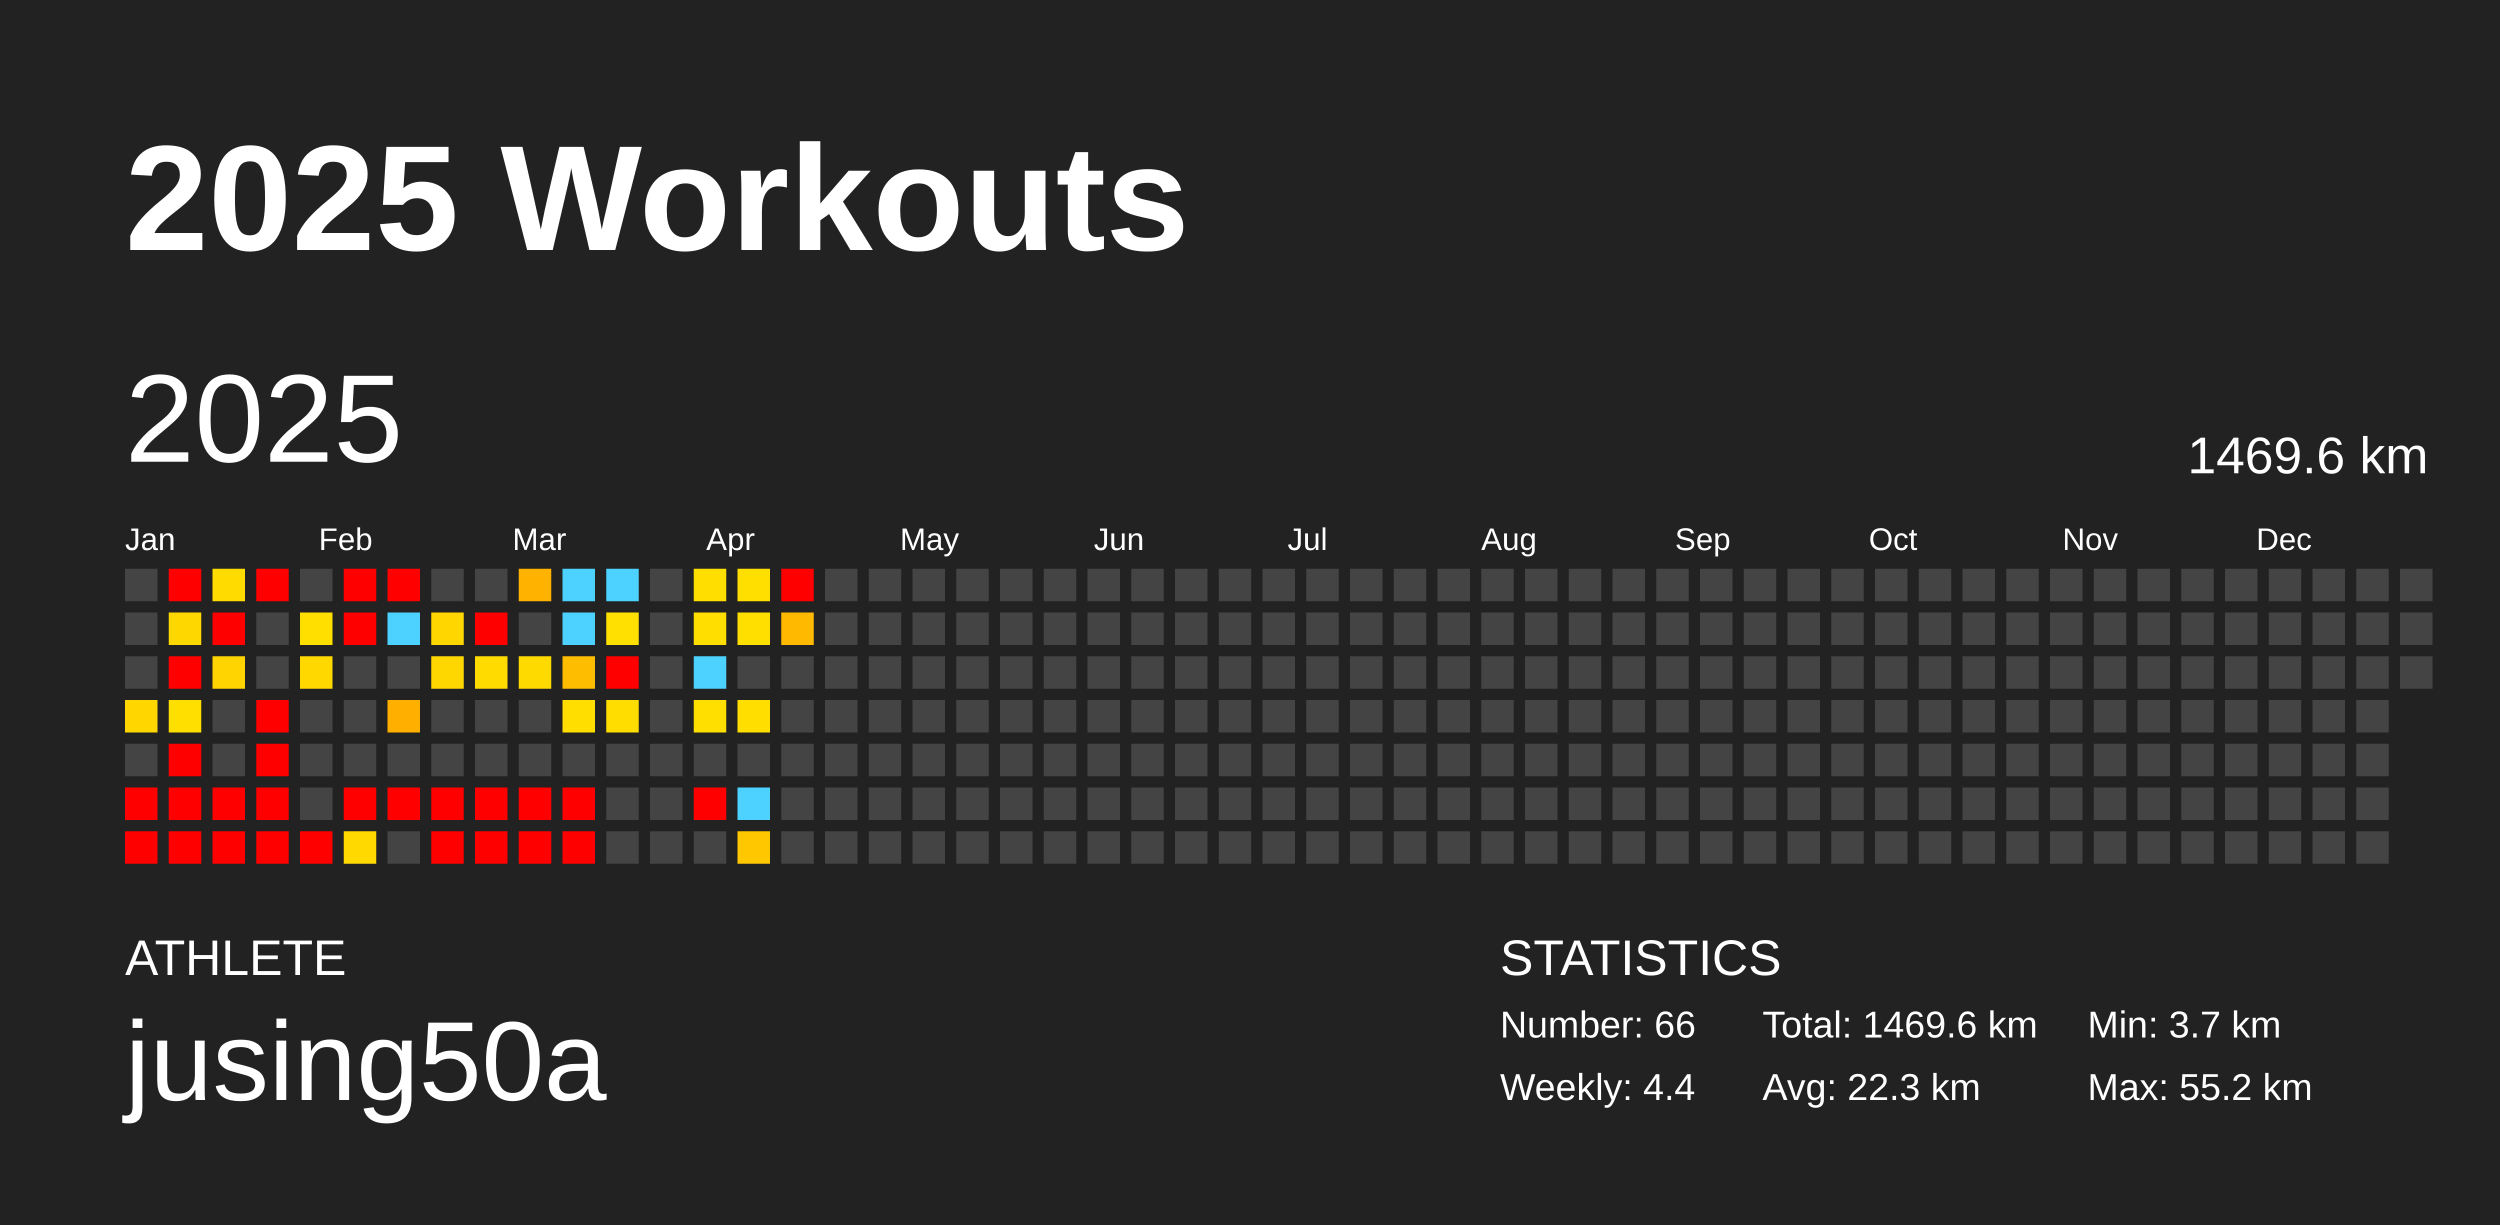
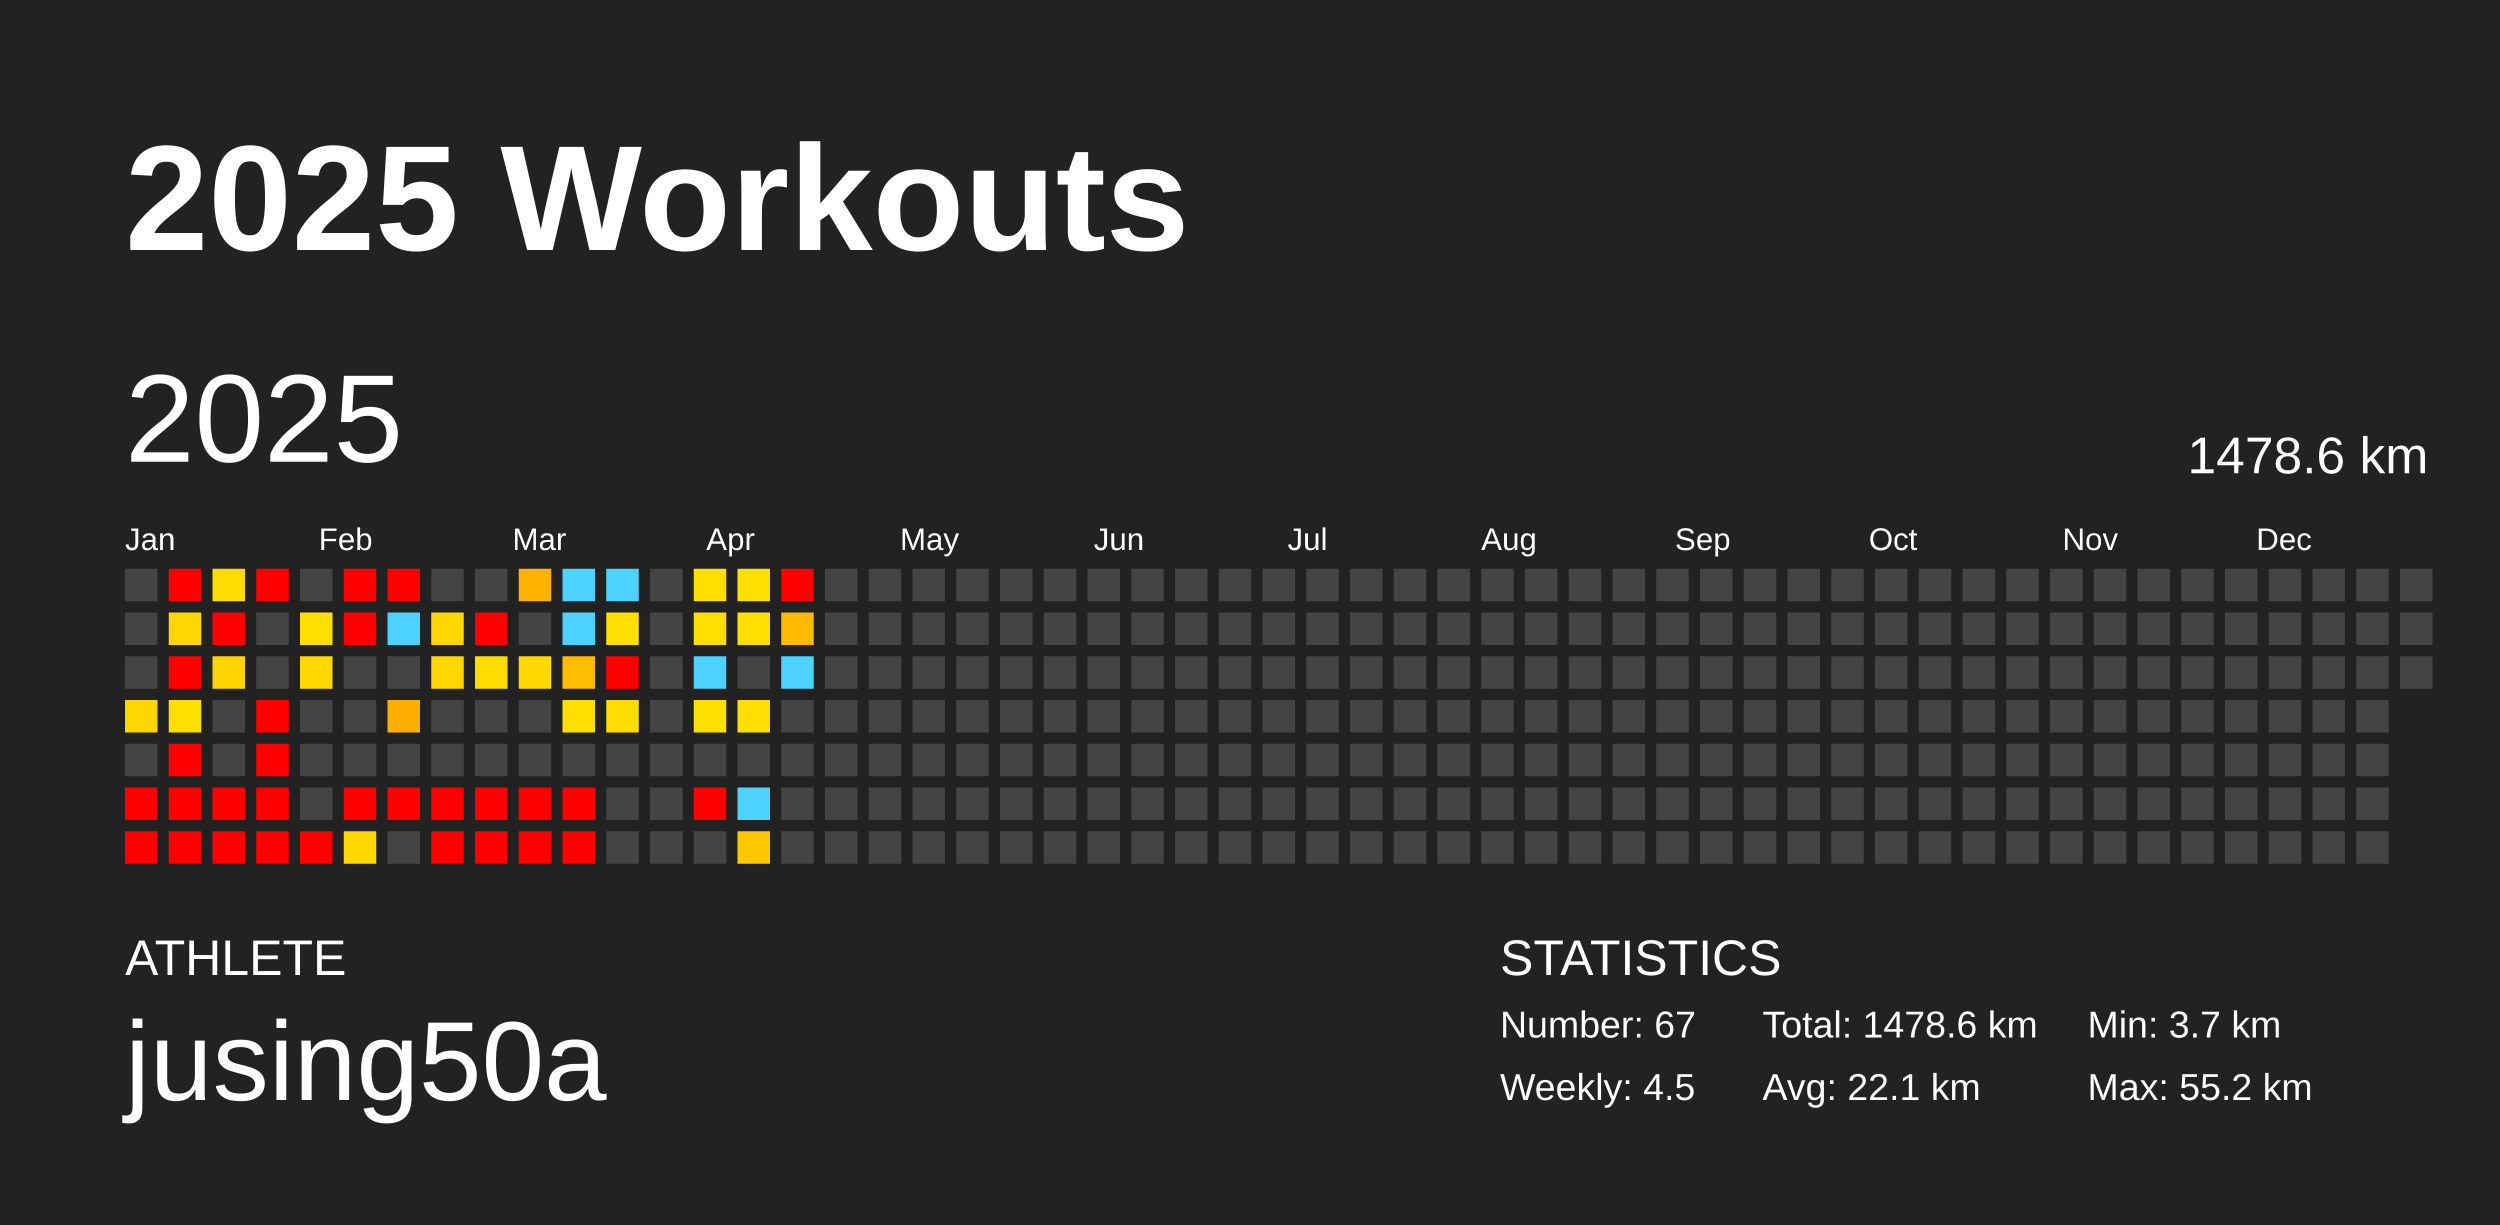
<svg xmlns="http://www.w3.org/2000/svg" baseProfile="full" height="98mm" version="1.1" viewBox="0,0,200,98" width="200mm">
  <defs />
  <rect fill="#222222" height="98" width="200" x="0" y="0" />
  <text fill="#FFFFFF" style="font-size:12px; font-family:Arial; font-weight:bold;" x="10" y="20">2025 Workouts</text>
  <text fill="#FFFFFF" style="font-size:4px; font-family:Arial" x="10" y="78">ATHLETE</text>
  <text fill="#FFFFFF" style="font-size:9px; font-family:Arial" x="10" y="88">jusing50a</text>
  <text fill="#FFFFFF" style="font-size:4px; font-family:Arial" x="120" y="78">STATISTICS</text>
-   <text fill="#FFFFFF" style="font-size:3px; font-family:Arial" x="120" y="83">Number: 66</text>
-   <text fill="#FFFFFF" style="font-size:3px; font-family:Arial" x="120" y="88">Weekly: 4.4</text>
-   <text fill="#FFFFFF" style="font-size:3px; font-family:Arial" x="141" y="83">Total: 1469.6 km</text>
-   <text fill="#FFFFFF" style="font-size:3px; font-family:Arial" x="141" y="88">Avg: 22.3 km</text>
+   <text fill="#FFFFFF" style="font-size:3px; font-family:Arial" x="120" y="83">Number: 67</text>
+   <text fill="#FFFFFF" style="font-size:3px; font-family:Arial" x="120" y="88">Weekly: 4.5</text>
+   <text fill="#FFFFFF" style="font-size:3px; font-family:Arial" x="141" y="83">Total: 1478.6 km</text>
+   <text fill="#FFFFFF" style="font-size:3px; font-family:Arial" x="141" y="88">Avg: 22.1 km</text>
  <text fill="#FFFFFF" style="font-size:3px; font-family:Arial" x="167" y="83">Min: 3.7 km</text>
  <text fill="#FFFFFF" style="font-size:3px; font-family:Arial" x="167" y="88">Max: 55.2 km</text>
  <text dominant-baseline="hanging" fill="#FFFFFF" style="font-size:10.0px; font-family:Arial;" x="10" y="30">2025</text>
-   <text dominant-baseline="hanging" fill="#FFFFFF" style="font-size:4.125px; font-family:Arial;" x="175" y="35">1469.6 km</text>
+   <text dominant-baseline="hanging" fill="#FFFFFF" style="font-size:4.125px; font-family:Arial;" x="175" y="35">1478.6 km</text>
  <text fill="#FFFFFF" style="font-size:2.5px; font-family:Arial" x="10.0" y="44">Jan</text>
  <text fill="#FFFFFF" style="font-size:2.5px; font-family:Arial" x="25.5" y="44">Feb</text>
  <text fill="#FFFFFF" style="font-size:2.5px; font-family:Arial" x="41.0" y="44">Mar</text>
  <text fill="#FFFFFF" style="font-size:2.5px; font-family:Arial" x="56.5" y="44">Apr</text>
  <text fill="#FFFFFF" style="font-size:2.5px; font-family:Arial" x="72.0" y="44">May</text>
  <text fill="#FFFFFF" style="font-size:2.5px; font-family:Arial" x="87.5" y="44">Jun</text>
  <text fill="#FFFFFF" style="font-size:2.5px; font-family:Arial" x="103.0" y="44">Jul</text>
  <text fill="#FFFFFF" style="font-size:2.5px; font-family:Arial" x="118.5" y="44">Aug</text>
  <text fill="#FFFFFF" style="font-size:2.5px; font-family:Arial" x="134.0" y="44">Sep</text>
  <text fill="#FFFFFF" style="font-size:2.5px; font-family:Arial" x="149.5" y="44">Oct</text>
  <text fill="#FFFFFF" style="font-size:2.5px; font-family:Arial" x="165.0" y="44">Nov</text>
  <text fill="#FFFFFF" style="font-size:2.5px; font-family:Arial" x="180.5" y="44">Dec</text>
  <rect fill="#444444" height="2.6" width="2.6" x="10.0" y="45.5" />
  <rect fill="#444444" height="2.6" width="2.6" x="10.0" y="49.0" />
  <rect fill="#444444" height="2.6" width="2.6" x="10.0" y="52.5" />
  <rect fill="#ffd600" height="2.6" width="2.6" x="10.0" y="56.0" />
  <rect fill="#444444" height="2.6" width="2.6" x="10.0" y="59.5" />
  <rect fill="red" height="2.6" width="2.6" x="10.0" y="63.0" />
  <rect fill="red" height="2.6" width="2.6" x="10.0" y="66.5" />
  <rect fill="red" height="2.6" width="2.6" x="13.5" y="45.5" />
  <rect fill="#ffd700" height="2.6" width="2.6" x="13.5" y="49.0" />
  <rect fill="red" height="2.6" width="2.6" x="13.5" y="52.5" />
  <rect fill="#ffdf00" height="2.6" width="2.6" x="13.5" y="56.0" />
  <rect fill="red" height="2.6" width="2.6" x="13.5" y="59.5" />
  <rect fill="red" height="2.6" width="2.6" x="13.5" y="63.0" />
  <rect fill="red" height="2.6" width="2.6" x="13.5" y="66.5" />
  <rect fill="#ffdb00" height="2.6" width="2.6" x="17.0" y="45.5" />
  <rect fill="red" height="2.6" width="2.6" x="17.0" y="49.0" />
  <rect fill="#ffd400" height="2.6" width="2.6" x="17.0" y="52.5" />
  <rect fill="#444444" height="2.6" width="2.6" x="17.0" y="56.0" />
  <rect fill="#444444" height="2.6" width="2.6" x="17.0" y="59.5" />
  <rect fill="red" height="2.6" width="2.6" x="17.0" y="63.0" />
  <rect fill="red" height="2.6" width="2.6" x="17.0" y="66.5" />
  <rect fill="red" height="2.6" width="2.6" x="20.5" y="45.5" />
  <rect fill="#444444" height="2.6" width="2.6" x="20.5" y="49.0" />
  <rect fill="#444444" height="2.6" width="2.6" x="20.5" y="52.5" />
  <rect fill="red" height="2.6" width="2.6" x="20.5" y="56.0" />
  <rect fill="red" height="2.6" width="2.6" x="20.5" y="59.5" />
  <rect fill="red" height="2.6" width="2.6" x="20.5" y="63.0" />
  <rect fill="red" height="2.6" width="2.6" x="20.5" y="66.5" />
  <rect fill="#444444" height="2.6" width="2.6" x="24.0" y="45.5" />
  <rect fill="#ffdf00" height="2.6" width="2.6" x="24.0" y="49.0" />
  <rect fill="#ffd800" height="2.6" width="2.6" x="24.0" y="52.5" />
  <rect fill="#444444" height="2.6" width="2.6" x="24.0" y="56.0" />
  <rect fill="#444444" height="2.6" width="2.6" x="24.0" y="59.5" />
  <rect fill="#444444" height="2.6" width="2.6" x="24.0" y="63.0" />
  <rect fill="red" height="2.6" width="2.6" x="24.0" y="66.5" />
  <rect fill="red" height="2.6" width="2.6" x="27.5" y="45.5" />
  <rect fill="red" height="2.6" width="2.6" x="27.5" y="49.0" />
  <rect fill="#444444" height="2.6" width="2.6" x="27.5" y="52.5" />
  <rect fill="#444444" height="2.6" width="2.6" x="27.5" y="56.0" />
  <rect fill="#444444" height="2.6" width="2.6" x="27.5" y="59.5" />
  <rect fill="red" height="2.6" width="2.6" x="27.5" y="63.0" />
  <rect fill="#ffd900" height="2.6" width="2.6" x="27.5" y="66.5" />
  <rect fill="red" height="2.6" width="2.6" x="31.0" y="45.5" />
  <rect fill="#4dd2ff" height="2.6" width="2.6" x="31.0" y="49.0" />
  <rect fill="#444444" height="2.6" width="2.6" x="31.0" y="52.5" />
  <rect fill="#ffaf00" height="2.6" width="2.6" x="31.0" y="56.0" />
  <rect fill="#444444" height="2.6" width="2.6" x="31.0" y="59.5" />
  <rect fill="red" height="2.6" width="2.6" x="31.0" y="63.0" />
  <rect fill="#444444" height="2.6" width="2.6" x="31.0" y="66.5" />
  <rect fill="#444444" height="2.6" width="2.6" x="34.5" y="45.5" />
  <rect fill="#ffd600" height="2.6" width="2.6" x="34.5" y="49.0" />
  <rect fill="#ffd700" height="2.6" width="2.6" x="34.5" y="52.5" />
  <rect fill="#444444" height="2.6" width="2.6" x="34.5" y="56.0" />
  <rect fill="#444444" height="2.6" width="2.6" x="34.5" y="59.5" />
  <rect fill="red" height="2.6" width="2.6" x="34.5" y="63.0" />
  <rect fill="red" height="2.6" width="2.6" x="34.5" y="66.5" />
  <rect fill="#444444" height="2.6" width="2.6" x="38.0" y="45.5" />
  <rect fill="red" height="2.6" width="2.6" x="38.0" y="49.0" />
  <rect fill="#ffdb00" height="2.6" width="2.6" x="38.0" y="52.5" />
  <rect fill="#444444" height="2.6" width="2.6" x="38.0" y="56.0" />
  <rect fill="#444444" height="2.6" width="2.6" x="38.0" y="59.5" />
  <rect fill="red" height="2.6" width="2.6" x="38.0" y="63.0" />
  <rect fill="red" height="2.6" width="2.6" x="38.0" y="66.5" />
  <rect fill="#ffb200" height="2.6" width="2.6" x="41.5" y="45.5" />
  <rect fill="#444444" height="2.6" width="2.6" x="41.5" y="49.0" />
  <rect fill="#ffda00" height="2.6" width="2.6" x="41.5" y="52.5" />
  <rect fill="#444444" height="2.6" width="2.6" x="41.5" y="56.0" />
  <rect fill="#444444" height="2.6" width="2.6" x="41.5" y="59.5" />
  <rect fill="red" height="2.6" width="2.6" x="41.5" y="63.0" />
  <rect fill="red" height="2.6" width="2.6" x="41.5" y="66.5" />
  <rect fill="#4dd2ff" height="2.6" width="2.6" x="45.0" y="45.5" />
  <rect fill="#4dd2ff" height="2.6" width="2.6" x="45.0" y="49.0" />
  <rect fill="#ffbd00" height="2.6" width="2.6" x="45.0" y="52.5" />
  <rect fill="#ffde00" height="2.6" width="2.6" x="45.0" y="56.0" />
  <rect fill="#444444" height="2.6" width="2.6" x="45.0" y="59.5" />
  <rect fill="red" height="2.6" width="2.6" x="45.0" y="63.0" />
  <rect fill="red" height="2.6" width="2.6" x="45.0" y="66.5" />
  <rect fill="#4dd2ff" height="2.6" width="2.6" x="48.5" y="45.5" />
  <rect fill="#ffe000" height="2.6" width="2.6" x="48.5" y="49.0" />
  <rect fill="red" height="2.6" width="2.6" x="48.5" y="52.5" />
  <rect fill="#ffdd00" height="2.6" width="2.6" x="48.5" y="56.0" />
  <rect fill="#444444" height="2.6" width="2.6" x="48.5" y="59.5" />
  <rect fill="#444444" height="2.6" width="2.6" x="48.5" y="63.0" />
  <rect fill="#444444" height="2.6" width="2.6" x="48.5" y="66.5" />
  <rect fill="#444444" height="2.6" width="2.6" x="52.0" y="45.5" />
  <rect fill="#444444" height="2.6" width="2.6" x="52.0" y="49.0" />
  <rect fill="#444444" height="2.6" width="2.6" x="52.0" y="52.5" />
  <rect fill="#444444" height="2.6" width="2.6" x="52.0" y="56.0" />
  <rect fill="#444444" height="2.6" width="2.6" x="52.0" y="59.5" />
  <rect fill="#444444" height="2.6" width="2.6" x="52.0" y="63.0" />
  <rect fill="#444444" height="2.6" width="2.6" x="52.0" y="66.5" />
  <rect fill="#ffde00" height="2.6" width="2.6" x="55.5" y="45.5" />
  <rect fill="#ffde00" height="2.6" width="2.6" x="55.5" y="49.0" />
  <rect fill="#4dd2ff" height="2.6" width="2.6" x="55.5" y="52.5" />
  <rect fill="#ffdf00" height="2.6" width="2.6" x="55.5" y="56.0" />
  <rect fill="#444444" height="2.6" width="2.6" x="55.5" y="59.5" />
  <rect fill="red" height="2.6" width="2.6" x="55.5" y="63.0" />
  <rect fill="#444444" height="2.6" width="2.6" x="55.5" y="66.5" />
  <rect fill="#ffdf00" height="2.6" width="2.6" x="59.0" y="45.5" />
  <rect fill="#ffdf00" height="2.6" width="2.6" x="59.0" y="49.0" />
  <rect fill="#444444" height="2.6" width="2.6" x="59.0" y="52.5" />
  <rect fill="#ffde00" height="2.6" width="2.6" x="59.0" y="56.0" />
  <rect fill="#444444" height="2.6" width="2.6" x="59.0" y="59.5" />
  <rect fill="#4dd2ff" height="2.6" width="2.6" x="59.0" y="63.0" />
  <rect fill="#ffc700" height="2.6" width="2.6" x="59.0" y="66.5" />
  <rect fill="red" height="2.6" width="2.6" x="62.5" y="45.5" />
  <rect fill="#ffba00" height="2.6" width="2.6" x="62.5" y="49.0" />
-   <rect fill="#444444" height="2.6" width="2.6" x="62.5" y="52.5" />
+   <rect fill="#4dd2ff" height="2.6" width="2.6" x="62.5" y="52.5" />
  <rect fill="#444444" height="2.6" width="2.6" x="62.5" y="56.0" />
  <rect fill="#444444" height="2.6" width="2.6" x="62.5" y="59.5" />
  <rect fill="#444444" height="2.6" width="2.6" x="62.5" y="63.0" />
  <rect fill="#444444" height="2.6" width="2.6" x="62.5" y="66.5" />
  <rect fill="#444444" height="2.6" width="2.6" x="66.0" y="45.5" />
  <rect fill="#444444" height="2.6" width="2.6" x="66.0" y="49.0" />
  <rect fill="#444444" height="2.6" width="2.6" x="66.0" y="52.5" />
  <rect fill="#444444" height="2.6" width="2.6" x="66.0" y="56.0" />
  <rect fill="#444444" height="2.6" width="2.6" x="66.0" y="59.5" />
  <rect fill="#444444" height="2.6" width="2.6" x="66.0" y="63.0" />
  <rect fill="#444444" height="2.6" width="2.6" x="66.0" y="66.5" />
  <rect fill="#444444" height="2.6" width="2.6" x="69.5" y="45.5" />
  <rect fill="#444444" height="2.6" width="2.6" x="69.5" y="49.0" />
  <rect fill="#444444" height="2.6" width="2.6" x="69.5" y="52.5" />
  <rect fill="#444444" height="2.6" width="2.6" x="69.5" y="56.0" />
  <rect fill="#444444" height="2.6" width="2.6" x="69.5" y="59.5" />
  <rect fill="#444444" height="2.6" width="2.6" x="69.5" y="63.0" />
  <rect fill="#444444" height="2.6" width="2.6" x="69.5" y="66.5" />
  <rect fill="#444444" height="2.6" width="2.6" x="73.0" y="45.5" />
  <rect fill="#444444" height="2.6" width="2.6" x="73.0" y="49.0" />
  <rect fill="#444444" height="2.6" width="2.6" x="73.0" y="52.5" />
  <rect fill="#444444" height="2.6" width="2.6" x="73.0" y="56.0" />
  <rect fill="#444444" height="2.6" width="2.6" x="73.0" y="59.5" />
  <rect fill="#444444" height="2.6" width="2.6" x="73.0" y="63.0" />
  <rect fill="#444444" height="2.6" width="2.6" x="73.0" y="66.5" />
  <rect fill="#444444" height="2.6" width="2.6" x="76.5" y="45.5" />
  <rect fill="#444444" height="2.6" width="2.6" x="76.5" y="49.0" />
  <rect fill="#444444" height="2.6" width="2.6" x="76.5" y="52.5" />
  <rect fill="#444444" height="2.6" width="2.6" x="76.5" y="56.0" />
  <rect fill="#444444" height="2.6" width="2.6" x="76.5" y="59.5" />
  <rect fill="#444444" height="2.6" width="2.6" x="76.5" y="63.0" />
  <rect fill="#444444" height="2.6" width="2.6" x="76.5" y="66.5" />
  <rect fill="#444444" height="2.6" width="2.6" x="80.0" y="45.5" />
  <rect fill="#444444" height="2.6" width="2.6" x="80.0" y="49.0" />
  <rect fill="#444444" height="2.6" width="2.6" x="80.0" y="52.5" />
  <rect fill="#444444" height="2.6" width="2.6" x="80.0" y="56.0" />
  <rect fill="#444444" height="2.6" width="2.6" x="80.0" y="59.5" />
  <rect fill="#444444" height="2.6" width="2.6" x="80.0" y="63.0" />
  <rect fill="#444444" height="2.6" width="2.6" x="80.0" y="66.5" />
  <rect fill="#444444" height="2.6" width="2.6" x="83.5" y="45.5" />
  <rect fill="#444444" height="2.6" width="2.6" x="83.5" y="49.0" />
  <rect fill="#444444" height="2.6" width="2.6" x="83.5" y="52.5" />
  <rect fill="#444444" height="2.6" width="2.6" x="83.5" y="56.0" />
  <rect fill="#444444" height="2.6" width="2.6" x="83.5" y="59.5" />
  <rect fill="#444444" height="2.6" width="2.6" x="83.5" y="63.0" />
  <rect fill="#444444" height="2.6" width="2.6" x="83.5" y="66.5" />
  <rect fill="#444444" height="2.6" width="2.6" x="87.0" y="45.5" />
  <rect fill="#444444" height="2.6" width="2.6" x="87.0" y="49.0" />
  <rect fill="#444444" height="2.6" width="2.6" x="87.0" y="52.5" />
  <rect fill="#444444" height="2.6" width="2.6" x="87.0" y="56.0" />
  <rect fill="#444444" height="2.6" width="2.6" x="87.0" y="59.5" />
  <rect fill="#444444" height="2.6" width="2.6" x="87.0" y="63.0" />
  <rect fill="#444444" height="2.6" width="2.6" x="87.0" y="66.5" />
  <rect fill="#444444" height="2.6" width="2.6" x="90.5" y="45.5" />
  <rect fill="#444444" height="2.6" width="2.6" x="90.5" y="49.0" />
  <rect fill="#444444" height="2.6" width="2.6" x="90.5" y="52.5" />
  <rect fill="#444444" height="2.6" width="2.6" x="90.5" y="56.0" />
  <rect fill="#444444" height="2.6" width="2.6" x="90.5" y="59.5" />
  <rect fill="#444444" height="2.6" width="2.6" x="90.5" y="63.0" />
  <rect fill="#444444" height="2.6" width="2.6" x="90.5" y="66.5" />
  <rect fill="#444444" height="2.6" width="2.6" x="94.0" y="45.5" />
  <rect fill="#444444" height="2.6" width="2.6" x="94.0" y="49.0" />
  <rect fill="#444444" height="2.6" width="2.6" x="94.0" y="52.5" />
  <rect fill="#444444" height="2.6" width="2.6" x="94.0" y="56.0" />
  <rect fill="#444444" height="2.6" width="2.6" x="94.0" y="59.5" />
  <rect fill="#444444" height="2.6" width="2.6" x="94.0" y="63.0" />
  <rect fill="#444444" height="2.6" width="2.6" x="94.0" y="66.5" />
  <rect fill="#444444" height="2.6" width="2.6" x="97.5" y="45.5" />
  <rect fill="#444444" height="2.6" width="2.6" x="97.5" y="49.0" />
  <rect fill="#444444" height="2.6" width="2.6" x="97.5" y="52.5" />
  <rect fill="#444444" height="2.6" width="2.6" x="97.5" y="56.0" />
  <rect fill="#444444" height="2.6" width="2.6" x="97.5" y="59.5" />
  <rect fill="#444444" height="2.6" width="2.6" x="97.5" y="63.0" />
  <rect fill="#444444" height="2.6" width="2.6" x="97.5" y="66.5" />
  <rect fill="#444444" height="2.6" width="2.6" x="101.0" y="45.5" />
  <rect fill="#444444" height="2.6" width="2.6" x="101.0" y="49.0" />
  <rect fill="#444444" height="2.6" width="2.6" x="101.0" y="52.5" />
  <rect fill="#444444" height="2.6" width="2.6" x="101.0" y="56.0" />
  <rect fill="#444444" height="2.6" width="2.6" x="101.0" y="59.5" />
  <rect fill="#444444" height="2.6" width="2.6" x="101.0" y="63.0" />
  <rect fill="#444444" height="2.6" width="2.6" x="101.0" y="66.5" />
  <rect fill="#444444" height="2.6" width="2.6" x="104.5" y="45.5" />
  <rect fill="#444444" height="2.6" width="2.6" x="104.5" y="49.0" />
  <rect fill="#444444" height="2.6" width="2.6" x="104.5" y="52.5" />
  <rect fill="#444444" height="2.6" width="2.6" x="104.5" y="56.0" />
  <rect fill="#444444" height="2.6" width="2.6" x="104.5" y="59.5" />
  <rect fill="#444444" height="2.6" width="2.6" x="104.5" y="63.0" />
  <rect fill="#444444" height="2.6" width="2.6" x="104.5" y="66.5" />
  <rect fill="#444444" height="2.6" width="2.6" x="108.0" y="45.5" />
  <rect fill="#444444" height="2.6" width="2.6" x="108.0" y="49.0" />
  <rect fill="#444444" height="2.6" width="2.6" x="108.0" y="52.5" />
  <rect fill="#444444" height="2.6" width="2.6" x="108.0" y="56.0" />
  <rect fill="#444444" height="2.6" width="2.6" x="108.0" y="59.5" />
  <rect fill="#444444" height="2.6" width="2.6" x="108.0" y="63.0" />
  <rect fill="#444444" height="2.6" width="2.6" x="108.0" y="66.5" />
  <rect fill="#444444" height="2.6" width="2.6" x="111.5" y="45.5" />
  <rect fill="#444444" height="2.6" width="2.6" x="111.5" y="49.0" />
  <rect fill="#444444" height="2.6" width="2.6" x="111.5" y="52.5" />
  <rect fill="#444444" height="2.6" width="2.6" x="111.5" y="56.0" />
  <rect fill="#444444" height="2.6" width="2.6" x="111.5" y="59.5" />
  <rect fill="#444444" height="2.6" width="2.6" x="111.5" y="63.0" />
  <rect fill="#444444" height="2.6" width="2.6" x="111.5" y="66.5" />
  <rect fill="#444444" height="2.6" width="2.6" x="115.0" y="45.5" />
  <rect fill="#444444" height="2.6" width="2.6" x="115.0" y="49.0" />
  <rect fill="#444444" height="2.6" width="2.6" x="115.0" y="52.5" />
  <rect fill="#444444" height="2.6" width="2.6" x="115.0" y="56.0" />
  <rect fill="#444444" height="2.6" width="2.6" x="115.0" y="59.5" />
  <rect fill="#444444" height="2.6" width="2.6" x="115.0" y="63.0" />
  <rect fill="#444444" height="2.6" width="2.6" x="115.0" y="66.5" />
  <rect fill="#444444" height="2.6" width="2.6" x="118.5" y="45.5" />
  <rect fill="#444444" height="2.6" width="2.6" x="118.5" y="49.0" />
  <rect fill="#444444" height="2.6" width="2.6" x="118.5" y="52.5" />
  <rect fill="#444444" height="2.6" width="2.6" x="118.5" y="56.0" />
  <rect fill="#444444" height="2.6" width="2.6" x="118.5" y="59.5" />
  <rect fill="#444444" height="2.6" width="2.6" x="118.5" y="63.0" />
  <rect fill="#444444" height="2.6" width="2.6" x="118.5" y="66.5" />
  <rect fill="#444444" height="2.6" width="2.6" x="122.0" y="45.5" />
  <rect fill="#444444" height="2.6" width="2.6" x="122.0" y="49.0" />
  <rect fill="#444444" height="2.6" width="2.6" x="122.0" y="52.5" />
  <rect fill="#444444" height="2.6" width="2.6" x="122.0" y="56.0" />
  <rect fill="#444444" height="2.6" width="2.6" x="122.0" y="59.5" />
  <rect fill="#444444" height="2.6" width="2.6" x="122.0" y="63.0" />
  <rect fill="#444444" height="2.6" width="2.6" x="122.0" y="66.5" />
  <rect fill="#444444" height="2.6" width="2.6" x="125.5" y="45.5" />
  <rect fill="#444444" height="2.6" width="2.6" x="125.5" y="49.0" />
  <rect fill="#444444" height="2.6" width="2.6" x="125.5" y="52.5" />
  <rect fill="#444444" height="2.6" width="2.6" x="125.5" y="56.0" />
  <rect fill="#444444" height="2.6" width="2.6" x="125.5" y="59.5" />
  <rect fill="#444444" height="2.6" width="2.6" x="125.5" y="63.0" />
  <rect fill="#444444" height="2.6" width="2.6" x="125.5" y="66.5" />
  <rect fill="#444444" height="2.6" width="2.6" x="129.0" y="45.5" />
  <rect fill="#444444" height="2.6" width="2.6" x="129.0" y="49.0" />
  <rect fill="#444444" height="2.6" width="2.6" x="129.0" y="52.5" />
  <rect fill="#444444" height="2.6" width="2.6" x="129.0" y="56.0" />
  <rect fill="#444444" height="2.6" width="2.6" x="129.0" y="59.5" />
  <rect fill="#444444" height="2.6" width="2.6" x="129.0" y="63.0" />
  <rect fill="#444444" height="2.6" width="2.6" x="129.0" y="66.5" />
  <rect fill="#444444" height="2.6" width="2.6" x="132.5" y="45.5" />
  <rect fill="#444444" height="2.6" width="2.6" x="132.5" y="49.0" />
  <rect fill="#444444" height="2.6" width="2.6" x="132.5" y="52.5" />
  <rect fill="#444444" height="2.6" width="2.6" x="132.5" y="56.0" />
  <rect fill="#444444" height="2.6" width="2.6" x="132.5" y="59.5" />
  <rect fill="#444444" height="2.6" width="2.6" x="132.5" y="63.0" />
  <rect fill="#444444" height="2.6" width="2.6" x="132.5" y="66.5" />
  <rect fill="#444444" height="2.6" width="2.6" x="136.0" y="45.5" />
  <rect fill="#444444" height="2.6" width="2.6" x="136.0" y="49.0" />
  <rect fill="#444444" height="2.6" width="2.6" x="136.0" y="52.5" />
  <rect fill="#444444" height="2.6" width="2.6" x="136.0" y="56.0" />
  <rect fill="#444444" height="2.6" width="2.6" x="136.0" y="59.5" />
  <rect fill="#444444" height="2.6" width="2.6" x="136.0" y="63.0" />
  <rect fill="#444444" height="2.6" width="2.6" x="136.0" y="66.5" />
  <rect fill="#444444" height="2.6" width="2.6" x="139.5" y="45.5" />
  <rect fill="#444444" height="2.6" width="2.6" x="139.5" y="49.0" />
  <rect fill="#444444" height="2.6" width="2.6" x="139.5" y="52.5" />
  <rect fill="#444444" height="2.6" width="2.6" x="139.5" y="56.0" />
  <rect fill="#444444" height="2.6" width="2.6" x="139.5" y="59.5" />
  <rect fill="#444444" height="2.6" width="2.6" x="139.5" y="63.0" />
  <rect fill="#444444" height="2.6" width="2.6" x="139.5" y="66.5" />
  <rect fill="#444444" height="2.6" width="2.6" x="143.0" y="45.5" />
  <rect fill="#444444" height="2.6" width="2.6" x="143.0" y="49.0" />
  <rect fill="#444444" height="2.6" width="2.6" x="143.0" y="52.5" />
  <rect fill="#444444" height="2.6" width="2.6" x="143.0" y="56.0" />
  <rect fill="#444444" height="2.6" width="2.6" x="143.0" y="59.5" />
  <rect fill="#444444" height="2.6" width="2.6" x="143.0" y="63.0" />
  <rect fill="#444444" height="2.6" width="2.6" x="143.0" y="66.5" />
  <rect fill="#444444" height="2.6" width="2.6" x="146.5" y="45.5" />
  <rect fill="#444444" height="2.6" width="2.6" x="146.5" y="49.0" />
  <rect fill="#444444" height="2.6" width="2.6" x="146.5" y="52.5" />
  <rect fill="#444444" height="2.6" width="2.6" x="146.5" y="56.0" />
  <rect fill="#444444" height="2.6" width="2.6" x="146.5" y="59.5" />
  <rect fill="#444444" height="2.6" width="2.6" x="146.5" y="63.0" />
  <rect fill="#444444" height="2.6" width="2.6" x="146.5" y="66.5" />
  <rect fill="#444444" height="2.6" width="2.6" x="150.0" y="45.5" />
  <rect fill="#444444" height="2.6" width="2.6" x="150.0" y="49.0" />
  <rect fill="#444444" height="2.6" width="2.6" x="150.0" y="52.5" />
  <rect fill="#444444" height="2.6" width="2.6" x="150.0" y="56.0" />
  <rect fill="#444444" height="2.6" width="2.6" x="150.0" y="59.5" />
  <rect fill="#444444" height="2.6" width="2.6" x="150.0" y="63.0" />
  <rect fill="#444444" height="2.6" width="2.6" x="150.0" y="66.5" />
  <rect fill="#444444" height="2.6" width="2.6" x="153.5" y="45.5" />
  <rect fill="#444444" height="2.6" width="2.6" x="153.5" y="49.0" />
  <rect fill="#444444" height="2.6" width="2.6" x="153.5" y="52.5" />
  <rect fill="#444444" height="2.6" width="2.6" x="153.5" y="56.0" />
  <rect fill="#444444" height="2.6" width="2.6" x="153.5" y="59.5" />
  <rect fill="#444444" height="2.6" width="2.6" x="153.5" y="63.0" />
  <rect fill="#444444" height="2.6" width="2.6" x="153.5" y="66.5" />
  <rect fill="#444444" height="2.6" width="2.6" x="157.0" y="45.5" />
  <rect fill="#444444" height="2.6" width="2.6" x="157.0" y="49.0" />
  <rect fill="#444444" height="2.6" width="2.6" x="157.0" y="52.5" />
  <rect fill="#444444" height="2.6" width="2.6" x="157.0" y="56.0" />
  <rect fill="#444444" height="2.6" width="2.6" x="157.0" y="59.5" />
  <rect fill="#444444" height="2.6" width="2.6" x="157.0" y="63.0" />
  <rect fill="#444444" height="2.6" width="2.6" x="157.0" y="66.5" />
  <rect fill="#444444" height="2.6" width="2.6" x="160.5" y="45.5" />
  <rect fill="#444444" height="2.6" width="2.6" x="160.5" y="49.0" />
  <rect fill="#444444" height="2.6" width="2.6" x="160.5" y="52.5" />
  <rect fill="#444444" height="2.6" width="2.6" x="160.5" y="56.0" />
  <rect fill="#444444" height="2.6" width="2.6" x="160.5" y="59.5" />
  <rect fill="#444444" height="2.6" width="2.6" x="160.5" y="63.0" />
  <rect fill="#444444" height="2.6" width="2.6" x="160.5" y="66.5" />
  <rect fill="#444444" height="2.6" width="2.6" x="164.0" y="45.5" />
  <rect fill="#444444" height="2.6" width="2.6" x="164.0" y="49.0" />
  <rect fill="#444444" height="2.6" width="2.6" x="164.0" y="52.5" />
  <rect fill="#444444" height="2.6" width="2.6" x="164.0" y="56.0" />
  <rect fill="#444444" height="2.6" width="2.6" x="164.0" y="59.5" />
  <rect fill="#444444" height="2.6" width="2.6" x="164.0" y="63.0" />
  <rect fill="#444444" height="2.6" width="2.6" x="164.0" y="66.5" />
  <rect fill="#444444" height="2.6" width="2.6" x="167.5" y="45.5" />
  <rect fill="#444444" height="2.6" width="2.6" x="167.5" y="49.0" />
  <rect fill="#444444" height="2.6" width="2.6" x="167.5" y="52.5" />
  <rect fill="#444444" height="2.6" width="2.6" x="167.5" y="56.0" />
  <rect fill="#444444" height="2.6" width="2.6" x="167.5" y="59.5" />
  <rect fill="#444444" height="2.6" width="2.6" x="167.5" y="63.0" />
  <rect fill="#444444" height="2.6" width="2.6" x="167.5" y="66.5" />
  <rect fill="#444444" height="2.6" width="2.6" x="171.0" y="45.5" />
  <rect fill="#444444" height="2.6" width="2.6" x="171.0" y="49.0" />
  <rect fill="#444444" height="2.6" width="2.6" x="171.0" y="52.5" />
  <rect fill="#444444" height="2.6" width="2.6" x="171.0" y="56.0" />
  <rect fill="#444444" height="2.6" width="2.6" x="171.0" y="59.5" />
  <rect fill="#444444" height="2.6" width="2.6" x="171.0" y="63.0" />
  <rect fill="#444444" height="2.6" width="2.6" x="171.0" y="66.5" />
  <rect fill="#444444" height="2.6" width="2.6" x="174.5" y="45.5" />
  <rect fill="#444444" height="2.6" width="2.6" x="174.5" y="49.0" />
  <rect fill="#444444" height="2.6" width="2.6" x="174.5" y="52.5" />
  <rect fill="#444444" height="2.6" width="2.6" x="174.5" y="56.0" />
  <rect fill="#444444" height="2.6" width="2.6" x="174.5" y="59.5" />
  <rect fill="#444444" height="2.6" width="2.6" x="174.5" y="63.0" />
  <rect fill="#444444" height="2.6" width="2.6" x="174.5" y="66.5" />
  <rect fill="#444444" height="2.6" width="2.6" x="178.0" y="45.5" />
  <rect fill="#444444" height="2.6" width="2.6" x="178.0" y="49.0" />
  <rect fill="#444444" height="2.6" width="2.6" x="178.0" y="52.5" />
  <rect fill="#444444" height="2.6" width="2.6" x="178.0" y="56.0" />
  <rect fill="#444444" height="2.6" width="2.6" x="178.0" y="59.5" />
  <rect fill="#444444" height="2.6" width="2.6" x="178.0" y="63.0" />
  <rect fill="#444444" height="2.6" width="2.6" x="178.0" y="66.5" />
  <rect fill="#444444" height="2.6" width="2.6" x="181.5" y="45.5" />
  <rect fill="#444444" height="2.6" width="2.6" x="181.5" y="49.0" />
  <rect fill="#444444" height="2.6" width="2.6" x="181.5" y="52.5" />
  <rect fill="#444444" height="2.6" width="2.6" x="181.5" y="56.0" />
  <rect fill="#444444" height="2.6" width="2.6" x="181.5" y="59.5" />
  <rect fill="#444444" height="2.6" width="2.6" x="181.5" y="63.0" />
  <rect fill="#444444" height="2.6" width="2.6" x="181.5" y="66.5" />
  <rect fill="#444444" height="2.6" width="2.6" x="185.0" y="45.5" />
  <rect fill="#444444" height="2.6" width="2.6" x="185.0" y="49.0" />
  <rect fill="#444444" height="2.6" width="2.6" x="185.0" y="52.5" />
  <rect fill="#444444" height="2.6" width="2.6" x="185.0" y="56.0" />
  <rect fill="#444444" height="2.6" width="2.6" x="185.0" y="59.5" />
  <rect fill="#444444" height="2.6" width="2.6" x="185.0" y="63.0" />
  <rect fill="#444444" height="2.6" width="2.6" x="185.0" y="66.5" />
  <rect fill="#444444" height="2.6" width="2.6" x="188.5" y="45.5" />
  <rect fill="#444444" height="2.6" width="2.6" x="188.5" y="49.0" />
  <rect fill="#444444" height="2.6" width="2.6" x="188.5" y="52.5" />
  <rect fill="#444444" height="2.6" width="2.6" x="188.5" y="56.0" />
  <rect fill="#444444" height="2.6" width="2.6" x="188.5" y="59.5" />
  <rect fill="#444444" height="2.6" width="2.6" x="188.5" y="63.0" />
  <rect fill="#444444" height="2.6" width="2.6" x="188.5" y="66.5" />
  <rect fill="#444444" height="2.6" width="2.6" x="192.0" y="45.5" />
  <rect fill="#444444" height="2.6" width="2.6" x="192.0" y="49.0" />
  <rect fill="#444444" height="2.6" width="2.6" x="192.0" y="52.5" />
</svg>
